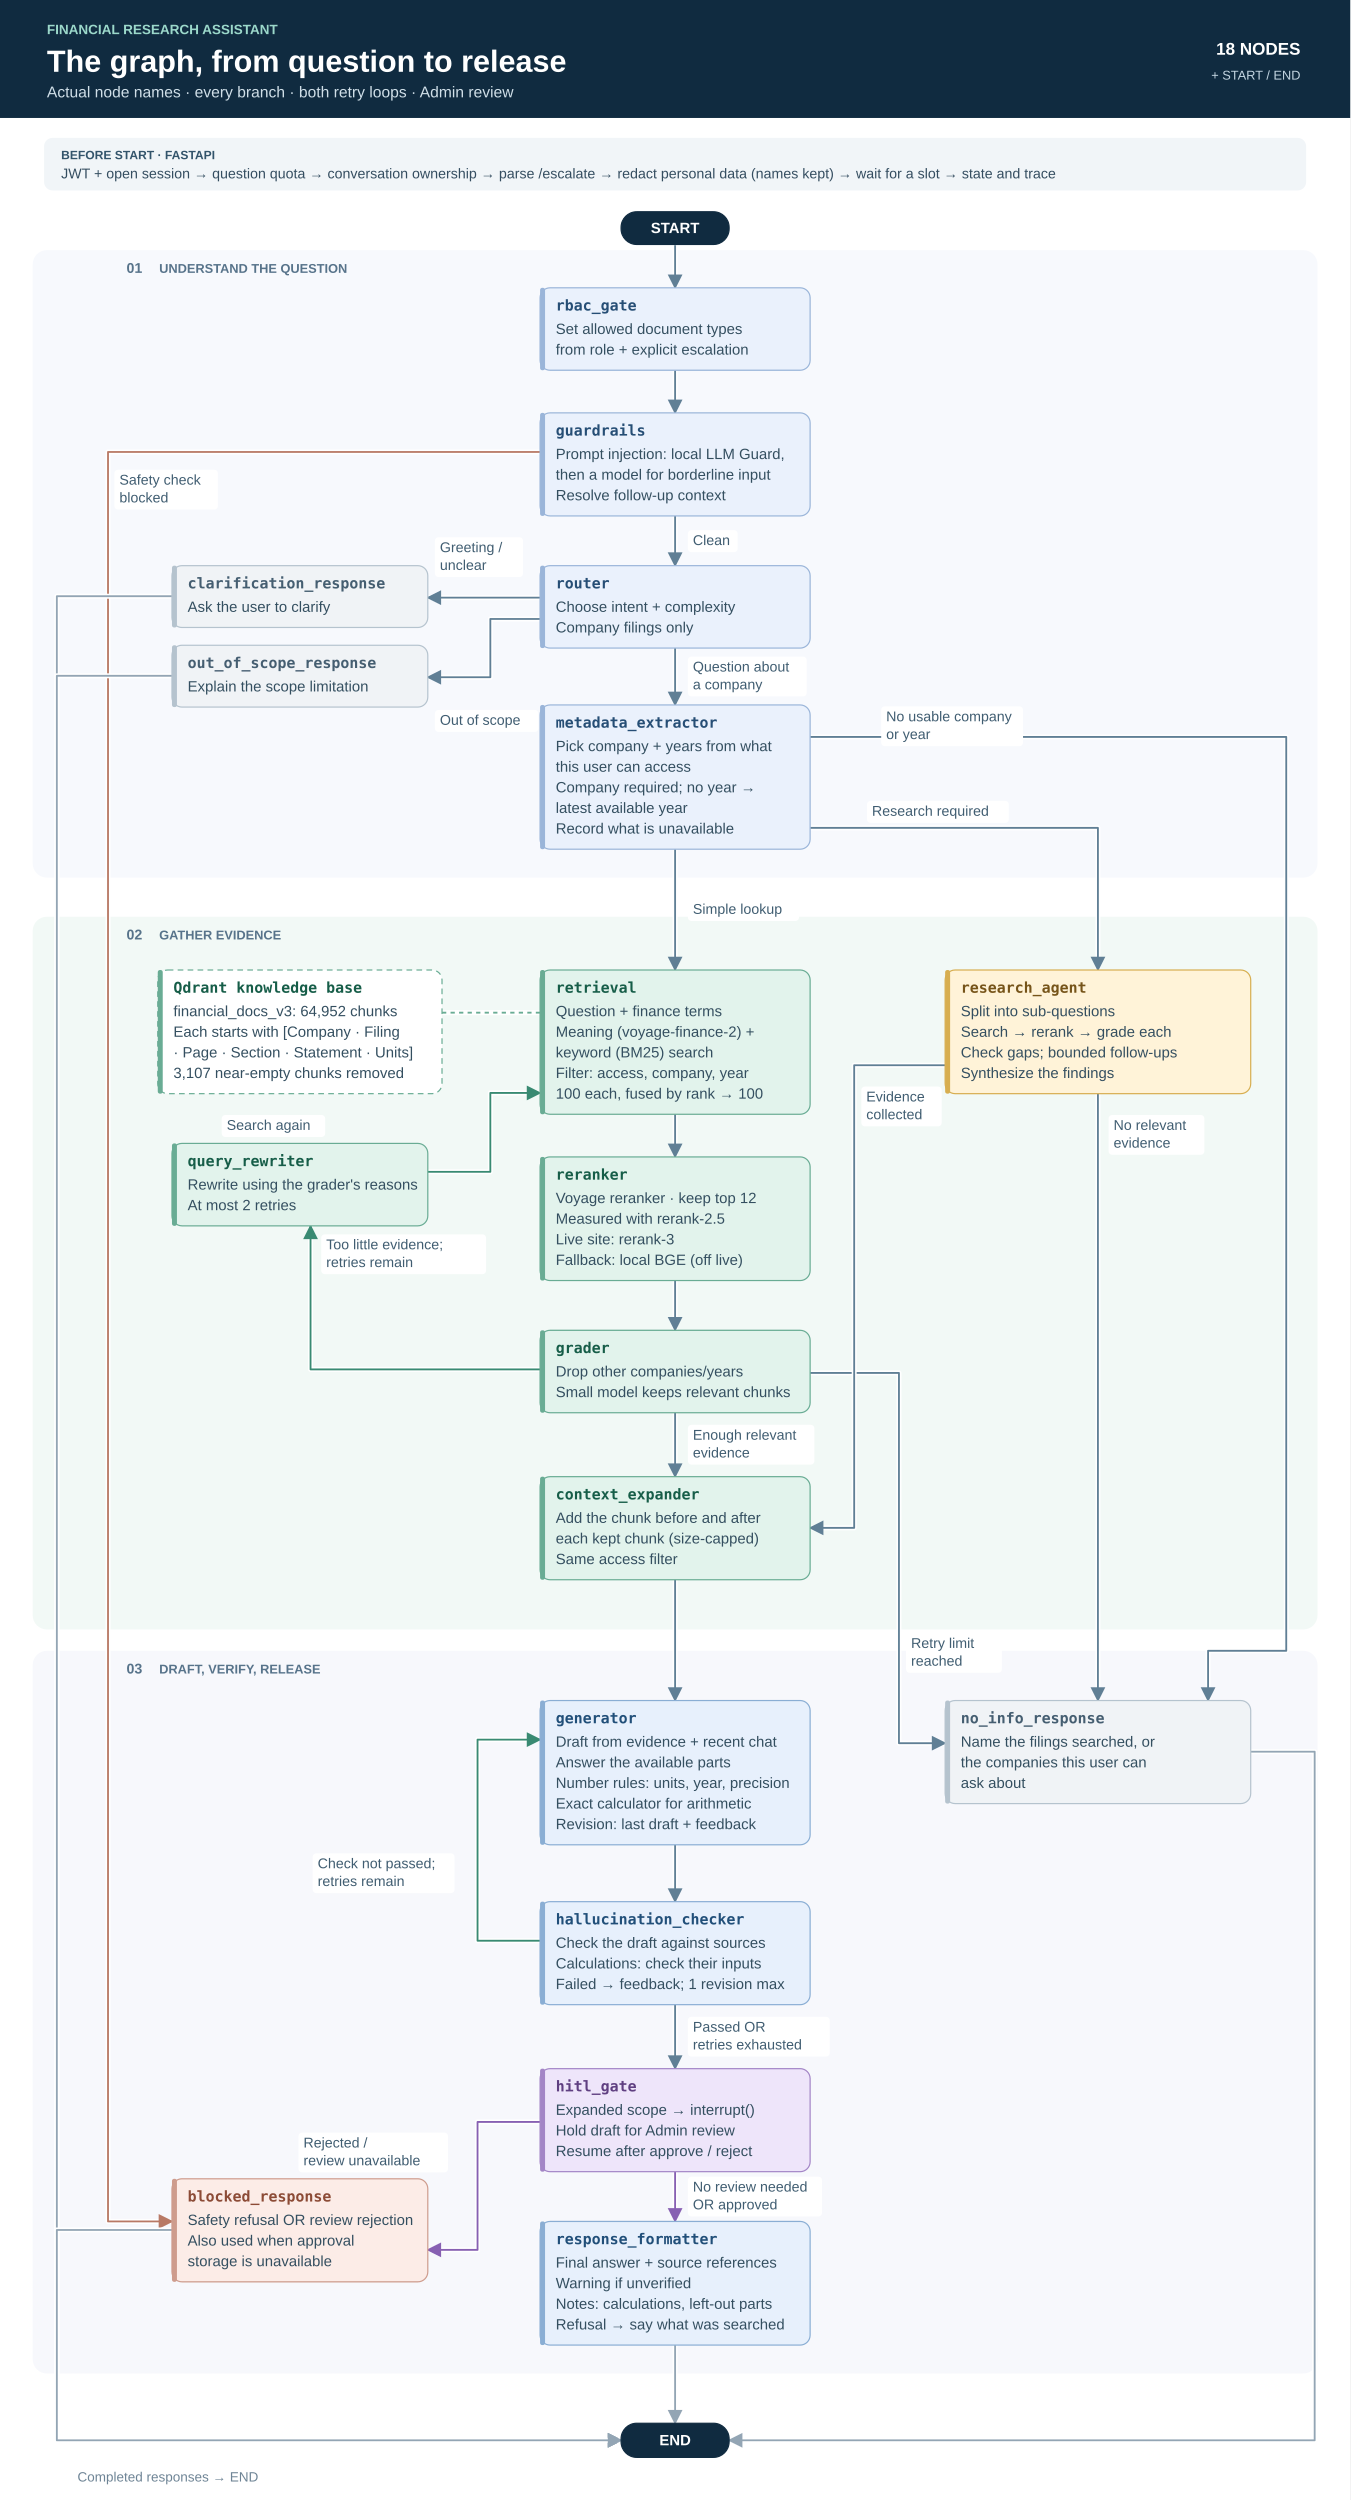
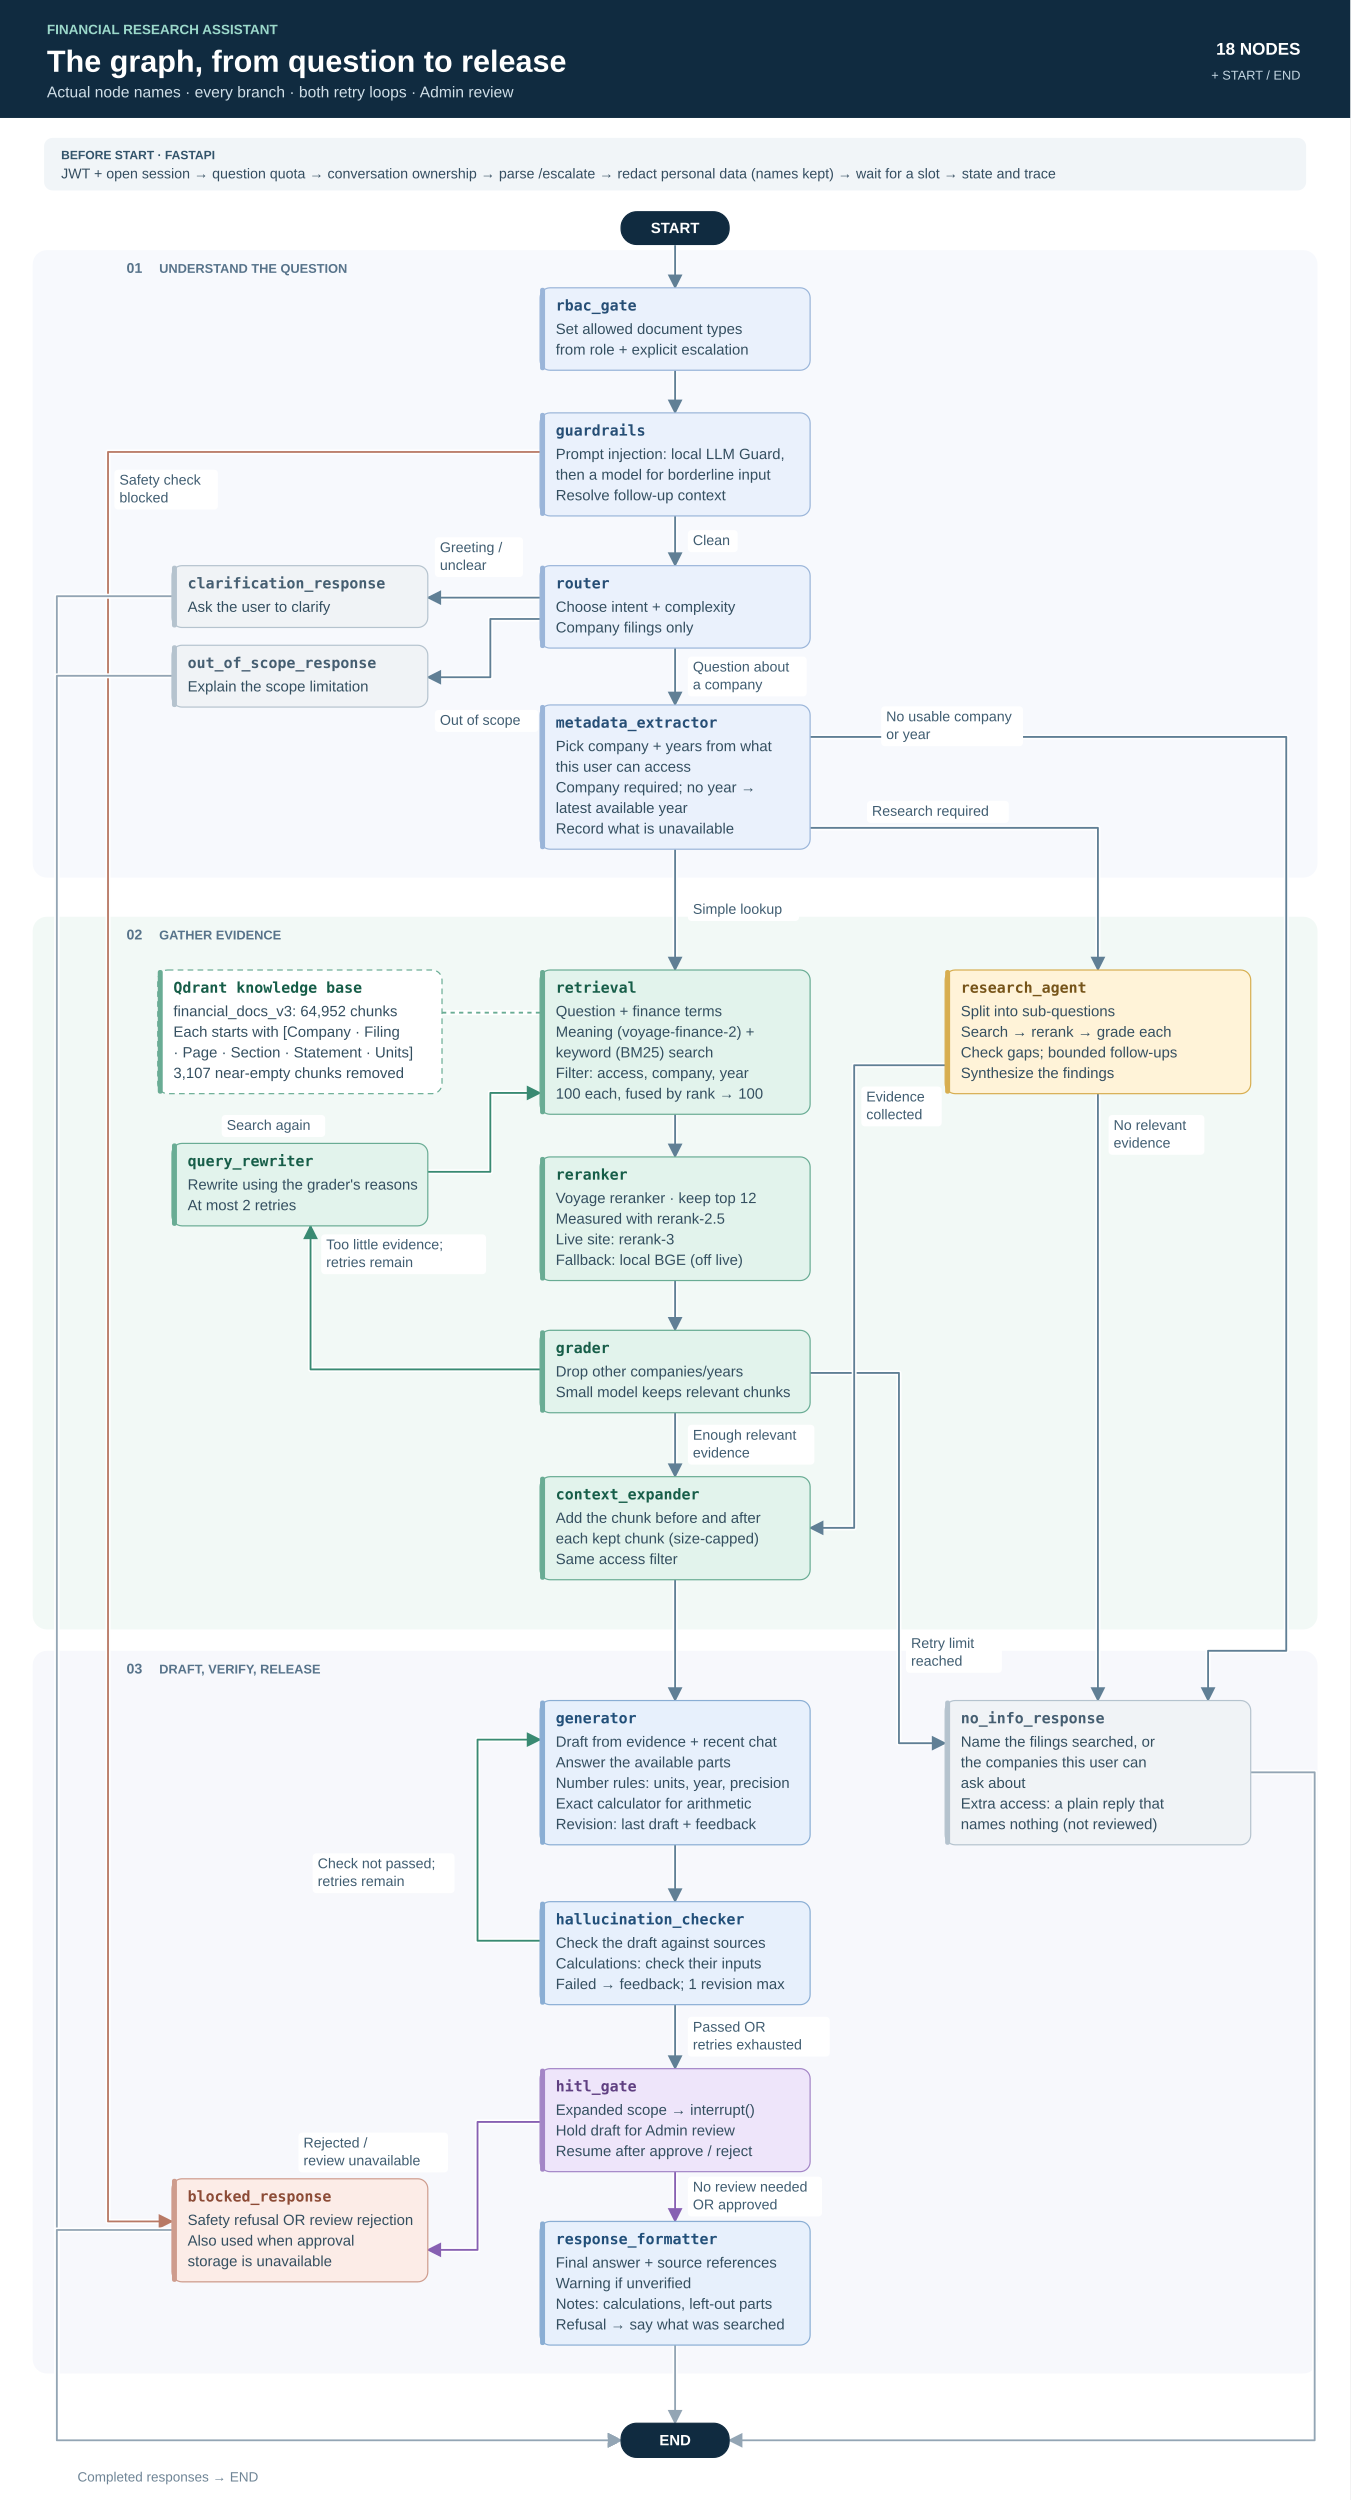
<svg xmlns="http://www.w3.org/2000/svg" viewBox="0 0 1900 3518" width="1900" height="3518" role="img">
  <defs>
    <marker id="arrow" viewBox="0 0 10 10" refX="9" refY="5" markerWidth="8" markerHeight="8" orient="auto-start-reverse">
      <path d="M0 0 L10 5 L0 10 Z" fill="context-stroke" />
    </marker>
  </defs>
  <rect x="0" y="0" width="1900" height="3518" rx="0" fill="#FFFFFF" stroke="none" stroke-width="1.7" />
  <rect x="0" y="0" width="1900" height="166" rx="0" fill="#102B40" stroke="none" stroke-width="1.7" />
  <text x="66" y="48" font-family="Arial, Helvetica, sans-serif" font-size="19" font-weight="700" fill="#9BD8CA" text-anchor="start">
    <tspan x="66" dy="0">FINANCIAL RESEARCH ASSISTANT</tspan>
  </text>
  <text x="66" y="101" font-family="Arial, Helvetica, sans-serif" font-size="43" font-weight="700" fill="#FFFFFF" text-anchor="start">
    <tspan x="66" dy="0">The graph, from question to release</tspan>
  </text>
  <text x="66" y="137" font-family="Arial, Helvetica, sans-serif" font-size="22" font-weight="400" fill="#D0DFE8" text-anchor="start">
    <tspan x="66" dy="0">Actual node names · every branch · both retry loops · Admin review</tspan>
  </text>
  <text x="1830" y="77" font-family="Arial, Helvetica, sans-serif" font-size="24" font-weight="700" fill="#FFFFFF" text-anchor="end">
    <tspan x="1830" dy="0">18 NODES</tspan>
  </text>
  <text x="1830" y="112" font-family="Arial, Helvetica, sans-serif" font-size="18" font-weight="400" fill="#C4D6E2" text-anchor="end">
    <tspan x="1830" dy="0">+ START / END</tspan>
  </text>
  <rect x="62" y="194" width="1776" height="74" rx="12" fill="#F1F5F8" stroke="none" stroke-width="1.7" />
  <text x="86" y="224" font-family="Arial, Helvetica, sans-serif" font-size="17" font-weight="700" fill="#33546B" text-anchor="start">
    <tspan x="86" dy="0">BEFORE START · FASTAPI</tspan>
  </text>
  <text x="86" y="251" font-family="Arial, Helvetica, sans-serif" font-size="20" font-weight="400" fill="#344D60" text-anchor="start">
    <tspan x="86" dy="0">JWT + open session → question quota → conversation ownership → parse /escalate → redact personal data (names kept) → wait for a slot → state and trace</tspan>
  </text>
  <rect x="46" y="352" width="1808" height="883" rx="20" fill="#F7F9FD" stroke="none" stroke-width="1.7" />
  <text x="178" y="384" font-family="Arial, Helvetica, sans-serif" font-size="20" font-weight="700" fill="#57738A" text-anchor="start">
    <tspan x="178" dy="0">01</tspan>
  </text>
  <text x="224" y="384" font-family="Arial, Helvetica, sans-serif" font-size="18" font-weight="700" fill="#57738A" text-anchor="start">
    <tspan x="224" dy="0">UNDERSTAND THE QUESTION</tspan>
  </text>
  <rect x="46" y="1290" width="1808" height="1003" rx="20" fill="#F2F9F6" stroke="none" stroke-width="1.7" />
  <text x="178" y="1322" font-family="Arial, Helvetica, sans-serif" font-size="20" font-weight="700" fill="#57738A" text-anchor="start">
    <tspan x="178" dy="0">02</tspan>
  </text>
  <text x="224" y="1322" font-family="Arial, Helvetica, sans-serif" font-size="18" font-weight="700" fill="#57738A" text-anchor="start">
    <tspan x="224" dy="0">GATHER EVIDENCE</tspan>
  </text>
  <rect x="46" y="2323" width="1808" height="1017" rx="20" fill="#F7F8FC" stroke="none" stroke-width="1.7" />
  <text x="178" y="2355" font-family="Arial, Helvetica, sans-serif" font-size="20" font-weight="700" fill="#57738A" text-anchor="start">
    <tspan x="178" dy="0">03</tspan>
  </text>
  <text x="224" y="2355" font-family="Arial, Helvetica, sans-serif" font-size="18" font-weight="700" fill="#57738A" text-anchor="start">
    <tspan x="224" dy="0">DRAFT, VERIFY, RELEASE</tspan>
  </text>
  <path d="M950 345 V405" fill="none" stroke="#FFFFFF" stroke-width="7" stroke-linejoin="round" />
  <path d="M950 345 V405" fill="none" stroke="#607F95" stroke-width="2.6" stroke-linejoin="round" marker-end="url(#arrow)" />
  <path d="M950 521 V581" fill="none" stroke="#FFFFFF" stroke-width="7" stroke-linejoin="round" />
  <path d="M950 521 V581" fill="none" stroke="#607F95" stroke-width="2.6" stroke-linejoin="round" marker-end="url(#arrow)" />
  <path d="M760 636 H152 V3126 H242" fill="none" stroke="#FFFFFF" stroke-width="7" stroke-linejoin="round" />
  <path d="M760 636 H152 V3126 H242" fill="none" stroke="#B87965" stroke-width="2.6" stroke-linejoin="round" marker-end="url(#arrow)" />
  <rect x="161" y="661" width="145.6" height="56" rx="5" fill="#FFFFFF" stroke="none" stroke-width="1.7" />
  <text x="168" y="682" font-family="Arial, Helvetica, sans-serif" font-size="20" font-weight="400" fill="#405D71" text-anchor="start">
    <tspan x="168" dy="0">Safety check</tspan>
    <tspan x="168" dy="25">blocked</tspan>
  </text>
  <path d="M950 726 V796" fill="none" stroke="#FFFFFF" stroke-width="7" stroke-linejoin="round" />
  <path d="M950 726 V796" fill="none" stroke="#607F95" stroke-width="2.6" stroke-linejoin="round" marker-end="url(#arrow)" />
  <rect x="968" y="746" width="70.0" height="31" rx="5" fill="#FFFFFF" stroke="none" stroke-width="1.7" />
  <text x="975" y="767" font-family="Arial, Helvetica, sans-serif" font-size="20" font-weight="400" fill="#405D71" text-anchor="start">
    <tspan x="975" dy="0">Clean</tspan>
  </text>
  <path d="M950 912 V992" fill="none" stroke="#FFFFFF" stroke-width="7" stroke-linejoin="round" />
  <path d="M950 912 V992" fill="none" stroke="#607F95" stroke-width="2.6" stroke-linejoin="round" marker-end="url(#arrow)" />
  <rect x="968" y="924" width="167.2" height="56" rx="5" fill="#FFFFFF" stroke="none" stroke-width="1.7" />
  <text x="975" y="945" font-family="Arial, Helvetica, sans-serif" font-size="20" font-weight="400" fill="#405D71" text-anchor="start">
    <tspan x="975" dy="0">Question about</tspan>
    <tspan x="975" dy="25">a company</tspan>
  </text>
  <path d="M1140 1037 H1810 V2323 H1700 V2393" fill="none" stroke="#FFFFFF" stroke-width="7" stroke-linejoin="round" />
  <path d="M1140 1037 H1810 V2323 H1700 V2393" fill="none" stroke="#607F95" stroke-width="2.6" stroke-linejoin="round" marker-end="url(#arrow)" />
  <rect x="1240" y="994" width="199.6" height="56" rx="5" fill="#FFFFFF" stroke="none" stroke-width="1.7" />
  <text x="1247" y="1015" font-family="Arial, Helvetica, sans-serif" font-size="20" font-weight="400" fill="#405D71" text-anchor="start">
    <tspan x="1247" dy="0">No usable company</tspan>
    <tspan x="1247" dy="25">or year</tspan>
  </text>
  <path d="M760 841 H602" fill="none" stroke="#FFFFFF" stroke-width="7" stroke-linejoin="round" />
  <path d="M760 841 H602" fill="none" stroke="#607F95" stroke-width="2.6" stroke-linejoin="round" marker-end="url(#arrow)" />
  <rect x="612" y="756" width="124.0" height="56" rx="5" fill="#FFFFFF" stroke="none" stroke-width="1.7" />
  <text x="619" y="777" font-family="Arial, Helvetica, sans-serif" font-size="20" font-weight="400" fill="#405D71" text-anchor="start">
    <tspan x="619" dy="0">Greeting /</tspan>
    <tspan x="619" dy="25">unclear</tspan>
  </text>
  <path d="M760 871 H690 V953 H602" fill="none" stroke="#FFFFFF" stroke-width="7" stroke-linejoin="round" />
  <path d="M760 871 H690 V953 H602" fill="none" stroke="#607F95" stroke-width="2.6" stroke-linejoin="round" marker-end="url(#arrow)" />
  <rect x="612" y="999" width="145.6" height="31" rx="5" fill="#FFFFFF" stroke="none" stroke-width="1.7" />
  <text x="619" y="1020" font-family="Arial, Helvetica, sans-serif" font-size="20" font-weight="400" fill="#405D71" text-anchor="start">
    <tspan x="619" dy="0">Out of scope</tspan>
  </text>
  <path d="M1140 1165 H1545 V1365" fill="none" stroke="#FFFFFF" stroke-width="7" stroke-linejoin="round" />
  <path d="M1140 1165 H1545 V1365" fill="none" stroke="#607F95" stroke-width="2.6" stroke-linejoin="round" marker-end="url(#arrow)" />
  <rect x="1220" y="1127" width="199.6" height="31" rx="5" fill="#FFFFFF" stroke="none" stroke-width="1.7" />
  <text x="1227" y="1148" font-family="Arial, Helvetica, sans-serif" font-size="20" font-weight="400" fill="#405D71" text-anchor="start">
    <tspan x="1227" dy="0">Research required</tspan>
  </text>
  <path d="M950 1195 V1365" fill="none" stroke="#FFFFFF" stroke-width="7" stroke-linejoin="round" />
  <path d="M950 1195 V1365" fill="none" stroke="#607F95" stroke-width="2.6" stroke-linejoin="round" marker-end="url(#arrow)" />
  <rect x="968" y="1265" width="156.4" height="31" rx="5" fill="#FFFFFF" stroke="none" stroke-width="1.7" />
  <text x="975" y="1286" font-family="Arial, Helvetica, sans-serif" font-size="20" font-weight="400" fill="#405D71" text-anchor="start">
    <tspan x="975" dy="0">Simple lookup</tspan>
  </text>
  <path d="M622 1425 H760" fill="none" stroke="#FFFFFF" stroke-width="7" stroke-linejoin="round" />
  <path d="M622 1425 H760" fill="none" stroke="#69AC94" stroke-width="2.6" stroke-linejoin="round" stroke-dasharray="6 6" />
  <path d="M950 1568 V1628" fill="none" stroke="#FFFFFF" stroke-width="7" stroke-linejoin="round" />
  <path d="M950 1568 V1628" fill="none" stroke="#607F95" stroke-width="2.6" stroke-linejoin="round" marker-end="url(#arrow)" />
  <path d="M950 1802 V1872" fill="none" stroke="#FFFFFF" stroke-width="7" stroke-linejoin="round" />
  <path d="M950 1802 V1872" fill="none" stroke="#607F95" stroke-width="2.6" stroke-linejoin="round" marker-end="url(#arrow)" />
  <path d="M760 1927 H437 V1725" fill="none" stroke="#FFFFFF" stroke-width="7" stroke-linejoin="round" />
  <path d="M760 1927 H437 V1725" fill="none" stroke="#398A72" stroke-width="2.6" stroke-linejoin="round" marker-end="url(#arrow)" />
  <rect x="452" y="1737" width="232.0" height="56" rx="5" fill="#FFFFFF" stroke="none" stroke-width="1.7" />
  <text x="459" y="1758" font-family="Arial, Helvetica, sans-serif" font-size="20" font-weight="400" fill="#405D71" text-anchor="start">
    <tspan x="459" dy="0">Too little evidence;</tspan>
    <tspan x="459" dy="25">retries remain</tspan>
  </text>
  <path d="M602 1649 H690 V1538 H760" fill="none" stroke="#FFFFFF" stroke-width="7" stroke-linejoin="round" />
  <path d="M602 1649 H690 V1538 H760" fill="none" stroke="#398A72" stroke-width="2.6" stroke-linejoin="round" marker-end="url(#arrow)" />
  <rect x="312" y="1569" width="145.6" height="31" rx="5" fill="#FFFFFF" stroke="none" stroke-width="1.7" />
  <text x="319" y="1590" font-family="Arial, Helvetica, sans-serif" font-size="20" font-weight="400" fill="#405D71" text-anchor="start">
    <tspan x="319" dy="0">Search again</tspan>
  </text>
  <path d="M950 1988 V2078" fill="none" stroke="#FFFFFF" stroke-width="7" stroke-linejoin="round" />
  <path d="M950 1988 V2078" fill="none" stroke="#607F95" stroke-width="2.6" stroke-linejoin="round" marker-end="url(#arrow)" />
  <rect x="968" y="2005" width="178.0" height="56" rx="5" fill="#FFFFFF" stroke="none" stroke-width="1.7" />
  <text x="975" y="2026" font-family="Arial, Helvetica, sans-serif" font-size="20" font-weight="400" fill="#405D71" text-anchor="start">
    <tspan x="975" dy="0">Enough relevant</tspan>
    <tspan x="975" dy="25">evidence</tspan>
  </text>
  <path d="M1140 1932 H1265 V2453 H1330" fill="none" stroke="#FFFFFF" stroke-width="7" stroke-linejoin="round" />
  <path d="M1140 1932 H1265 V2453 H1330" fill="none" stroke="#607F95" stroke-width="2.6" stroke-linejoin="round" marker-end="url(#arrow)" />
  <rect x="1275" y="2298" width="134.8" height="56" rx="5" fill="#FFFFFF" stroke="none" stroke-width="1.7" />
  <text x="1282" y="2319" font-family="Arial, Helvetica, sans-serif" font-size="20" font-weight="400" fill="#405D71" text-anchor="start">
    <tspan x="1282" dy="0">Retry limit</tspan>
    <tspan x="1282" dy="25">reached</tspan>
  </text>
  <path d="M1330 1499 H1202 V2150 H1140" fill="none" stroke="#FFFFFF" stroke-width="7" stroke-linejoin="round" />
  <path d="M1330 1499 H1202 V2150 H1140" fill="none" stroke="#607F95" stroke-width="2.6" stroke-linejoin="round" marker-end="url(#arrow)" />
  <rect x="1212" y="1529" width="113.2" height="56" rx="5" fill="#FFFFFF" stroke="none" stroke-width="1.7" />
  <text x="1219" y="1550" font-family="Arial, Helvetica, sans-serif" font-size="20" font-weight="400" fill="#405D71" text-anchor="start">
    <tspan x="1219" dy="0">Evidence</tspan>
    <tspan x="1219" dy="25">collected</tspan>
  </text>
  <path d="M1545 1539 V2393" fill="none" stroke="#FFFFFF" stroke-width="7" stroke-linejoin="round" />
  <path d="M1545 1539 V2393" fill="none" stroke="#607F95" stroke-width="2.6" stroke-linejoin="round" marker-end="url(#arrow)" />
  <rect x="1560" y="1569" width="134.8" height="56" rx="5" fill="#FFFFFF" stroke="none" stroke-width="1.7" />
  <text x="1567" y="1590" font-family="Arial, Helvetica, sans-serif" font-size="20" font-weight="400" fill="#405D71" text-anchor="start">
    <tspan x="1567" dy="0">No relevant</tspan>
    <tspan x="1567" dy="25">evidence</tspan>
  </text>
  <path d="M950 2223 V2393" fill="none" stroke="#FFFFFF" stroke-width="7" stroke-linejoin="round" />
  <path d="M950 2223 V2393" fill="none" stroke="#607F95" stroke-width="2.6" stroke-linejoin="round" marker-end="url(#arrow)" />
  <path d="M950 2596 V2676" fill="none" stroke="#FFFFFF" stroke-width="7" stroke-linejoin="round" />
  <path d="M950 2596 V2676" fill="none" stroke="#607F95" stroke-width="2.6" stroke-linejoin="round" marker-end="url(#arrow)" />
  <path d="M760 2731 H672 V2448 H760" fill="none" stroke="#FFFFFF" stroke-width="7" stroke-linejoin="round" />
  <path d="M760 2731 H672 V2448 H760" fill="none" stroke="#398A72" stroke-width="2.6" stroke-linejoin="round" marker-end="url(#arrow)" />
  <rect x="440" y="2608" width="199.6" height="56" rx="5" fill="#FFFFFF" stroke="none" stroke-width="1.7" />
  <text x="447" y="2629" font-family="Arial, Helvetica, sans-serif" font-size="20" font-weight="400" fill="#405D71" text-anchor="start">
    <tspan x="447" dy="0">Check not passed;</tspan>
    <tspan x="447" dy="25">retries remain</tspan>
  </text>
  <path d="M950 2821 V2911" fill="none" stroke="#FFFFFF" stroke-width="7" stroke-linejoin="round" />
  <path d="M950 2821 V2911" fill="none" stroke="#607F95" stroke-width="2.6" stroke-linejoin="round" marker-end="url(#arrow)" />
  <rect x="968" y="2838" width="199.6" height="56" rx="5" fill="#FFFFFF" stroke="none" stroke-width="1.7" />
  <text x="975" y="2859" font-family="Arial, Helvetica, sans-serif" font-size="20" font-weight="400" fill="#405D71" text-anchor="start">
    <tspan x="975" dy="0">Passed OR</tspan>
    <tspan x="975" dy="25">retries exhausted</tspan>
  </text>
  <path d="M950 3056 V3126" fill="none" stroke="#FFFFFF" stroke-width="7" stroke-linejoin="round" />
  <path d="M950 3056 V3126" fill="none" stroke="#8760B2" stroke-width="2.6" stroke-linejoin="round" marker-end="url(#arrow)" />
  <rect x="968" y="3063" width="188.8" height="56" rx="5" fill="#FFFFFF" stroke="none" stroke-width="1.7" />
  <text x="975" y="3084" font-family="Arial, Helvetica, sans-serif" font-size="20" font-weight="400" fill="#405D71" text-anchor="start">
    <tspan x="975" dy="0">No review needed</tspan>
    <tspan x="975" dy="25">OR approved</tspan>
  </text>
  <path d="M760 2986 H672 V3166 H602" fill="none" stroke="#FFFFFF" stroke-width="7" stroke-linejoin="round" />
  <path d="M760 2986 H672 V3166 H602" fill="none" stroke="#8760B2" stroke-width="2.6" stroke-linejoin="round" marker-end="url(#arrow)" />
  <rect x="420" y="3001" width="210.4" height="56" rx="5" fill="#FFFFFF" stroke="none" stroke-width="1.7" />
  <text x="427" y="3022" font-family="Arial, Helvetica, sans-serif" font-size="20" font-weight="400" fill="#405D71" text-anchor="start">
    <tspan x="427" dy="0">Rejected /</tspan>
    <tspan x="427" dy="25">review unavailable</tspan>
  </text>
  <path d="M950 3300 V3410" fill="none" stroke="#FFFFFF" stroke-width="7" stroke-linejoin="round" />
  <path d="M950 3300 V3410" fill="none" stroke="#93A5B4" stroke-width="2.6" stroke-linejoin="round" marker-end="url(#arrow)" />
  <path d="M242 839 H80 V3434 H874" fill="none" stroke="#FFFFFF" stroke-width="7" stroke-linejoin="round" />
  <path d="M242 839 H80 V3434 H874" fill="none" stroke="#93A5B4" stroke-width="2.6" stroke-linejoin="round" marker-end="url(#arrow)" />
  <path d="M242 951 H80 V3434 H874" fill="none" stroke="#FFFFFF" stroke-width="7" stroke-linejoin="round" />
  <path d="M242 951 H80 V3434 H874" fill="none" stroke="#93A5B4" stroke-width="2.6" stroke-linejoin="round" marker-end="url(#arrow)" />
  <path d="M242 3138 H80 V3434 H874" fill="none" stroke="#FFFFFF" stroke-width="7" stroke-linejoin="round" />
  <path d="M242 3138 H80 V3434 H874" fill="none" stroke="#93A5B4" stroke-width="2.6" stroke-linejoin="round" marker-end="url(#arrow)" />
-   <path d="M1760 2465 H1850 V3434 H1026" fill="none" stroke="#FFFFFF" stroke-width="7" stroke-linejoin="round" />
-   <path d="M1760 2465 H1850 V3434 H1026" fill="none" stroke="#93A5B4" stroke-width="2.6" stroke-linejoin="round" marker-end="url(#arrow)" />
+   <path d="M1760 2494 H1850 V3434 H1026" fill="none" stroke="#FFFFFF" stroke-width="7" stroke-linejoin="round" />
+   <path d="M1760 2494 H1850 V3434 H1026" fill="none" stroke="#93A5B4" stroke-width="2.6" stroke-linejoin="round" marker-end="url(#arrow)" />
  <g class="graph-node" data-node="__start__">
    <rect x="874" y="298" width="152" height="46" rx="22" fill="#102B40" stroke="#102B40" stroke-width="1.7" />
    <text x="950" y="328" font-family="Arial, Helvetica, sans-serif" font-size="21" font-weight="700" fill="#FFFFFF" text-anchor="middle">
      <tspan x="950" dy="0">START</tspan>
    </text>
  </g>
  <g class="graph-node" data-node="rbac_gate">
    <rect x="760" y="405" width="380" height="116" rx="14" fill="#EAF1FC" stroke="#9AB5D9" stroke-width="1.7" />
    <rect x="760" y="405" width="7" height="116" rx="3" fill="#9AB5D9" stroke="none" stroke-width="1.7" />
    <text x="782" y="437" font-family="ui-monospace, SFMono-Regular, Consolas, monospace" font-size="21" font-weight="700" fill="#264E75" text-anchor="start">
      <tspan x="782" dy="0">rbac_gate</tspan>
    </text>
    <text x="782" y="470" font-family="Arial, Helvetica, sans-serif" font-size="21" font-weight="400" fill="#344F60" text-anchor="start">
      <tspan x="782" dy="0">Set allowed document types</tspan>
      <tspan x="782" dy="29">from role + explicit escalation</tspan>
    </text>
  </g>
  <g class="graph-node" data-node="guardrails">
    <rect x="760" y="581" width="380" height="145" rx="14" fill="#EAF1FC" stroke="#9AB5D9" stroke-width="1.7" />
    <rect x="760" y="581" width="7" height="145" rx="3" fill="#9AB5D9" stroke="none" stroke-width="1.7" />
    <text x="782" y="613" font-family="ui-monospace, SFMono-Regular, Consolas, monospace" font-size="21" font-weight="700" fill="#264E75" text-anchor="start">
      <tspan x="782" dy="0">guardrails</tspan>
    </text>
    <text x="782" y="646" font-family="Arial, Helvetica, sans-serif" font-size="21" font-weight="400" fill="#344F60" text-anchor="start">
      <tspan x="782" dy="0">Prompt injection: local LLM Guard,</tspan>
      <tspan x="782" dy="29">then a model for borderline input</tspan>
      <tspan x="782" dy="29">Resolve follow-up context</tspan>
    </text>
  </g>
  <g class="graph-node" data-node="router">
    <rect x="760" y="796" width="380" height="116" rx="14" fill="#EAF1FC" stroke="#9AB5D9" stroke-width="1.7" />
    <rect x="760" y="796" width="7" height="116" rx="3" fill="#9AB5D9" stroke="none" stroke-width="1.7" />
    <text x="782" y="828" font-family="ui-monospace, SFMono-Regular, Consolas, monospace" font-size="21" font-weight="700" fill="#264E75" text-anchor="start">
      <tspan x="782" dy="0">router</tspan>
    </text>
    <text x="782" y="861" font-family="Arial, Helvetica, sans-serif" font-size="21" font-weight="400" fill="#344F60" text-anchor="start">
      <tspan x="782" dy="0">Choose intent + complexity</tspan>
      <tspan x="782" dy="29">Company filings only</tspan>
    </text>
  </g>
  <g class="graph-node" data-node="metadata_extractor">
    <rect x="760" y="992" width="380" height="203" rx="14" fill="#EAF1FC" stroke="#9AB5D9" stroke-width="1.7" />
    <rect x="760" y="992" width="7" height="203" rx="3" fill="#9AB5D9" stroke="none" stroke-width="1.7" />
    <text x="782" y="1024" font-family="ui-monospace, SFMono-Regular, Consolas, monospace" font-size="21" font-weight="700" fill="#264E75" text-anchor="start">
      <tspan x="782" dy="0">metadata_extractor</tspan>
    </text>
    <text x="782" y="1057" font-family="Arial, Helvetica, sans-serif" font-size="21" font-weight="400" fill="#344F60" text-anchor="start">
      <tspan x="782" dy="0">Pick company + years from what</tspan>
      <tspan x="782" dy="29">this user can access</tspan>
      <tspan x="782" dy="29">Company required; no year →</tspan>
      <tspan x="782" dy="29">latest available year</tspan>
      <tspan x="782" dy="29">Record what is unavailable</tspan>
    </text>
  </g>
  <g class="graph-node" data-node="clarification_response">
    <rect x="242" y="796" width="360" height="87" rx="14" fill="#F0F3F6" stroke="#B5C3CE" stroke-width="1.7" />
    <rect x="242" y="796" width="7" height="87" rx="3" fill="#B5C3CE" stroke="none" stroke-width="1.7" />
    <text x="264" y="828" font-family="ui-monospace, SFMono-Regular, Consolas, monospace" font-size="21" font-weight="700" fill="#455E71" text-anchor="start">
      <tspan x="264" dy="0">clarification_response</tspan>
    </text>
    <text x="264" y="861" font-family="Arial, Helvetica, sans-serif" font-size="21" font-weight="400" fill="#344F60" text-anchor="start">
      <tspan x="264" dy="0">Ask the user to clarify</tspan>
    </text>
  </g>
  <g class="graph-node" data-node="out_of_scope_response">
    <rect x="242" y="908" width="360" height="87" rx="14" fill="#F0F3F6" stroke="#B5C3CE" stroke-width="1.7" />
    <rect x="242" y="908" width="7" height="87" rx="3" fill="#B5C3CE" stroke="none" stroke-width="1.7" />
    <text x="264" y="940" font-family="ui-monospace, SFMono-Regular, Consolas, monospace" font-size="21" font-weight="700" fill="#455E71" text-anchor="start">
      <tspan x="264" dy="0">out_of_scope_response</tspan>
    </text>
    <text x="264" y="973" font-family="Arial, Helvetica, sans-serif" font-size="21" font-weight="400" fill="#344F60" text-anchor="start">
      <tspan x="264" dy="0">Explain the scope limitation</tspan>
    </text>
  </g>
  <g class="graph-node" data-node="retrieval">
    <rect x="760" y="1365" width="380" height="203" rx="14" fill="#E2F3EC" stroke="#69AC94" stroke-width="1.7" />
    <rect x="760" y="1365" width="7" height="203" rx="3" fill="#69AC94" stroke="none" stroke-width="1.7" />
    <text x="782" y="1397" font-family="ui-monospace, SFMono-Regular, Consolas, monospace" font-size="21" font-weight="700" fill="#165D48" text-anchor="start">
      <tspan x="782" dy="0">retrieval</tspan>
    </text>
    <text x="782" y="1430" font-family="Arial, Helvetica, sans-serif" font-size="21" font-weight="400" fill="#344F60" text-anchor="start">
      <tspan x="782" dy="0">Question + finance terms</tspan>
      <tspan x="782" dy="29">Meaning (voyage-finance-2) +</tspan>
      <tspan x="782" dy="29">keyword (BM25) search</tspan>
      <tspan x="782" dy="29">Filter: access, company, year</tspan>
      <tspan x="782" dy="29">100 each, fused by rank → 100</tspan>
    </text>
  </g>
  <g class="graph-node" data-node="reranker">
    <rect x="760" y="1628" width="380" height="174" rx="14" fill="#E2F3EC" stroke="#69AC94" stroke-width="1.7" />
    <rect x="760" y="1628" width="7" height="174" rx="3" fill="#69AC94" stroke="none" stroke-width="1.7" />
    <text x="782" y="1660" font-family="ui-monospace, SFMono-Regular, Consolas, monospace" font-size="21" font-weight="700" fill="#165D48" text-anchor="start">
      <tspan x="782" dy="0">reranker</tspan>
    </text>
    <text x="782" y="1693" font-family="Arial, Helvetica, sans-serif" font-size="21" font-weight="400" fill="#344F60" text-anchor="start">
      <tspan x="782" dy="0">Voyage reranker · keep top 12</tspan>
      <tspan x="782" dy="29">Measured with rerank-2.5</tspan>
      <tspan x="782" dy="29">Live site: rerank-3</tspan>
      <tspan x="782" dy="29">Fallback: local BGE (off live)</tspan>
    </text>
  </g>
  <g class="graph-node" data-node="grader">
    <rect x="760" y="1872" width="380" height="116" rx="14" fill="#E2F3EC" stroke="#69AC94" stroke-width="1.7" />
    <rect x="760" y="1872" width="7" height="116" rx="3" fill="#69AC94" stroke="none" stroke-width="1.7" />
    <text x="782" y="1904" font-family="ui-monospace, SFMono-Regular, Consolas, monospace" font-size="21" font-weight="700" fill="#165D48" text-anchor="start">
      <tspan x="782" dy="0">grader</tspan>
    </text>
    <text x="782" y="1937" font-family="Arial, Helvetica, sans-serif" font-size="21" font-weight="400" fill="#344F60" text-anchor="start">
      <tspan x="782" dy="0">Drop other companies/years</tspan>
      <tspan x="782" dy="29">Small model keeps relevant chunks</tspan>
    </text>
  </g>
  <g class="graph-node" data-node="knowledge_base">
    <rect x="222" y="1365" width="400" height="174" rx="14" fill="#FFFFFF" stroke="#69AC94" stroke-width="1.7" stroke-dasharray="8 6" />
    <rect x="222" y="1365" width="7" height="174" rx="3" fill="#69AC94" stroke="none" stroke-width="1.7" />
    <text x="244" y="1397" font-family="ui-monospace, SFMono-Regular, Consolas, monospace" font-size="21" font-weight="700" fill="#165D48" text-anchor="start">
      <tspan x="244" dy="0">Qdrant knowledge base</tspan>
    </text>
    <text x="244" y="1430" font-family="Arial, Helvetica, sans-serif" font-size="21" font-weight="400" fill="#344F60" text-anchor="start">
      <tspan x="244" dy="0">financial_docs_v3: 64,952 chunks</tspan>
      <tspan x="244" dy="29">Each starts with [Company · Filing</tspan>
      <tspan x="244" dy="29">· Page · Section · Statement · Units]</tspan>
      <tspan x="244" dy="29">3,107 near-empty chunks removed</tspan>
    </text>
  </g>
  <g class="graph-node" data-node="query_rewriter">
    <rect x="242" y="1609" width="360" height="116" rx="14" fill="#E2F3EC" stroke="#69AC94" stroke-width="1.7" />
    <rect x="242" y="1609" width="7" height="116" rx="3" fill="#69AC94" stroke="none" stroke-width="1.7" />
    <text x="264" y="1641" font-family="ui-monospace, SFMono-Regular, Consolas, monospace" font-size="21" font-weight="700" fill="#165D48" text-anchor="start">
      <tspan x="264" dy="0">query_rewriter</tspan>
    </text>
    <text x="264" y="1674" font-family="Arial, Helvetica, sans-serif" font-size="21" font-weight="400" fill="#344F60" text-anchor="start">
      <tspan x="264" dy="0">Rewrite using the grader's reasons</tspan>
      <tspan x="264" dy="29">At most 2 retries</tspan>
    </text>
  </g>
  <g class="graph-node" data-node="research_agent">
    <rect x="1330" y="1365" width="430" height="174" rx="14" fill="#FFF3D8" stroke="#D7AE50" stroke-width="1.7" />
    <rect x="1330" y="1365" width="7" height="174" rx="3" fill="#D7AE50" stroke="none" stroke-width="1.7" />
    <text x="1352" y="1397" font-family="ui-monospace, SFMono-Regular, Consolas, monospace" font-size="21" font-weight="700" fill="#765419" text-anchor="start">
      <tspan x="1352" dy="0">research_agent</tspan>
    </text>
    <text x="1352" y="1430" font-family="Arial, Helvetica, sans-serif" font-size="21" font-weight="400" fill="#344F60" text-anchor="start">
      <tspan x="1352" dy="0">Split into sub-questions</tspan>
      <tspan x="1352" dy="29">Search → rerank → grade each</tspan>
      <tspan x="1352" dy="29">Check gaps; bounded follow-ups</tspan>
      <tspan x="1352" dy="29">Synthesize the findings</tspan>
    </text>
  </g>
  <g class="graph-node" data-node="context_expander">
    <rect x="760" y="2078" width="380" height="145" rx="14" fill="#E2F3EC" stroke="#69AC94" stroke-width="1.7" />
    <rect x="760" y="2078" width="7" height="145" rx="3" fill="#69AC94" stroke="none" stroke-width="1.7" />
    <text x="782" y="2110" font-family="ui-monospace, SFMono-Regular, Consolas, monospace" font-size="21" font-weight="700" fill="#165D48" text-anchor="start">
      <tspan x="782" dy="0">context_expander</tspan>
    </text>
    <text x="782" y="2143" font-family="Arial, Helvetica, sans-serif" font-size="21" font-weight="400" fill="#344F60" text-anchor="start">
      <tspan x="782" dy="0">Add the chunk before and after</tspan>
      <tspan x="782" dy="29">each kept chunk (size-capped)</tspan>
      <tspan x="782" dy="29">Same access filter</tspan>
    </text>
  </g>
  <g class="graph-node" data-node="generator">
    <rect x="760" y="2393" width="380" height="203" rx="14" fill="#E7F0FC" stroke="#8AAED4" stroke-width="1.7" />
    <rect x="760" y="2393" width="7" height="203" rx="3" fill="#8AAED4" stroke="none" stroke-width="1.7" />
    <text x="782" y="2425" font-family="ui-monospace, SFMono-Regular, Consolas, monospace" font-size="21" font-weight="700" fill="#214F79" text-anchor="start">
      <tspan x="782" dy="0">generator</tspan>
    </text>
    <text x="782" y="2458" font-family="Arial, Helvetica, sans-serif" font-size="21" font-weight="400" fill="#344F60" text-anchor="start">
      <tspan x="782" dy="0">Draft from evidence + recent chat</tspan>
      <tspan x="782" dy="29">Answer the available parts</tspan>
      <tspan x="782" dy="29">Number rules: units, year, precision</tspan>
      <tspan x="782" dy="29">Exact calculator for arithmetic</tspan>
      <tspan x="782" dy="29">Revision: last draft + feedback</tspan>
    </text>
  </g>
  <g class="graph-node" data-node="no_info_response">
-     <rect x="1330" y="2393" width="430" height="145" rx="14" fill="#F0F3F6" stroke="#B5C3CE" stroke-width="1.7" />
-     <rect x="1330" y="2393" width="7" height="145" rx="3" fill="#B5C3CE" stroke="none" stroke-width="1.7" />
+     <rect x="1330" y="2393" width="430" height="203" rx="14" fill="#F0F3F6" stroke="#B5C3CE" stroke-width="1.7" />
+     <rect x="1330" y="2393" width="7" height="203" rx="3" fill="#B5C3CE" stroke="none" stroke-width="1.7" />
    <text x="1352" y="2425" font-family="ui-monospace, SFMono-Regular, Consolas, monospace" font-size="21" font-weight="700" fill="#455E71" text-anchor="start">
      <tspan x="1352" dy="0">no_info_response</tspan>
    </text>
    <text x="1352" y="2458" font-family="Arial, Helvetica, sans-serif" font-size="21" font-weight="400" fill="#344F60" text-anchor="start">
      <tspan x="1352" dy="0">Name the filings searched, or</tspan>
      <tspan x="1352" dy="29">the companies this user can</tspan>
      <tspan x="1352" dy="29">ask about</tspan>
+       <tspan x="1352" dy="29">Extra access: a plain reply that</tspan>
+       <tspan x="1352" dy="29">names nothing (not reviewed)</tspan>
    </text>
  </g>
  <g class="graph-node" data-node="hallucination_checker">
    <rect x="760" y="2676" width="380" height="145" rx="14" fill="#E7F0FC" stroke="#8AAED4" stroke-width="1.7" />
    <rect x="760" y="2676" width="7" height="145" rx="3" fill="#8AAED4" stroke="none" stroke-width="1.7" />
    <text x="782" y="2708" font-family="ui-monospace, SFMono-Regular, Consolas, monospace" font-size="21" font-weight="700" fill="#214F79" text-anchor="start">
      <tspan x="782" dy="0">hallucination_checker</tspan>
    </text>
    <text x="782" y="2741" font-family="Arial, Helvetica, sans-serif" font-size="21" font-weight="400" fill="#344F60" text-anchor="start">
      <tspan x="782" dy="0">Check the draft against sources</tspan>
      <tspan x="782" dy="29">Calculations: check their inputs</tspan>
      <tspan x="782" dy="29">Failed → feedback; 1 revision max</tspan>
    </text>
  </g>
  <g class="graph-node" data-node="hitl_gate">
    <rect x="760" y="2911" width="380" height="145" rx="14" fill="#EEE5FA" stroke="#A385C6" stroke-width="1.7" />
    <rect x="760" y="2911" width="7" height="145" rx="3" fill="#A385C6" stroke="none" stroke-width="1.7" />
    <text x="782" y="2943" font-family="ui-monospace, SFMono-Regular, Consolas, monospace" font-size="21" font-weight="700" fill="#5F3F81" text-anchor="start">
      <tspan x="782" dy="0">hitl_gate</tspan>
    </text>
    <text x="782" y="2976" font-family="Arial, Helvetica, sans-serif" font-size="21" font-weight="400" fill="#344F60" text-anchor="start">
      <tspan x="782" dy="0">Expanded scope → interrupt()</tspan>
      <tspan x="782" dy="29">Hold draft for Admin review</tspan>
      <tspan x="782" dy="29">Resume after approve / reject</tspan>
    </text>
  </g>
  <g class="graph-node" data-node="blocked_response">
    <rect x="242" y="3066" width="360" height="145" rx="14" fill="#FCECE7" stroke="#CE9C8D" stroke-width="1.7" />
    <rect x="242" y="3066" width="7" height="145" rx="3" fill="#CE9C8D" stroke="none" stroke-width="1.7" />
    <text x="264" y="3098" font-family="ui-monospace, SFMono-Regular, Consolas, monospace" font-size="21" font-weight="700" fill="#8C4B36" text-anchor="start">
      <tspan x="264" dy="0">blocked_response</tspan>
    </text>
    <text x="264" y="3131" font-family="Arial, Helvetica, sans-serif" font-size="21" font-weight="400" fill="#344F60" text-anchor="start">
      <tspan x="264" dy="0">Safety refusal OR review rejection</tspan>
      <tspan x="264" dy="29">Also used when approval</tspan>
      <tspan x="264" dy="29">storage is unavailable</tspan>
    </text>
  </g>
  <g class="graph-node" data-node="response_formatter">
    <rect x="760" y="3126" width="380" height="174" rx="14" fill="#E7F0FC" stroke="#8AAED4" stroke-width="1.7" />
    <rect x="760" y="3126" width="7" height="174" rx="3" fill="#8AAED4" stroke="none" stroke-width="1.7" />
    <text x="782" y="3158" font-family="ui-monospace, SFMono-Regular, Consolas, monospace" font-size="21" font-weight="700" fill="#214F79" text-anchor="start">
      <tspan x="782" dy="0">response_formatter</tspan>
    </text>
    <text x="782" y="3191" font-family="Arial, Helvetica, sans-serif" font-size="21" font-weight="400" fill="#344F60" text-anchor="start">
      <tspan x="782" dy="0">Final answer + source references</tspan>
      <tspan x="782" dy="29">Warning if unverified</tspan>
      <tspan x="782" dy="29">Notes: calculations, left-out parts</tspan>
      <tspan x="782" dy="29">Refusal → say what was searched</tspan>
    </text>
  </g>
  <g class="graph-node" data-node="__end__">
    <rect x="874" y="3410" width="152" height="48" rx="22" fill="#102B40" stroke="#102B40" stroke-width="1.7" />
    <text x="950" y="3441" font-family="Arial, Helvetica, sans-serif" font-size="21" font-weight="700" fill="#FFFFFF" text-anchor="middle">
      <tspan x="950" dy="0">END</tspan>
    </text>
  </g>
  <text x="109" y="3492" font-family="Arial, Helvetica, sans-serif" font-size="19" font-weight="400" fill="#6E8495" text-anchor="start">
    <tspan x="109" dy="0">Completed responses → END</tspan>
  </text>
</svg>
